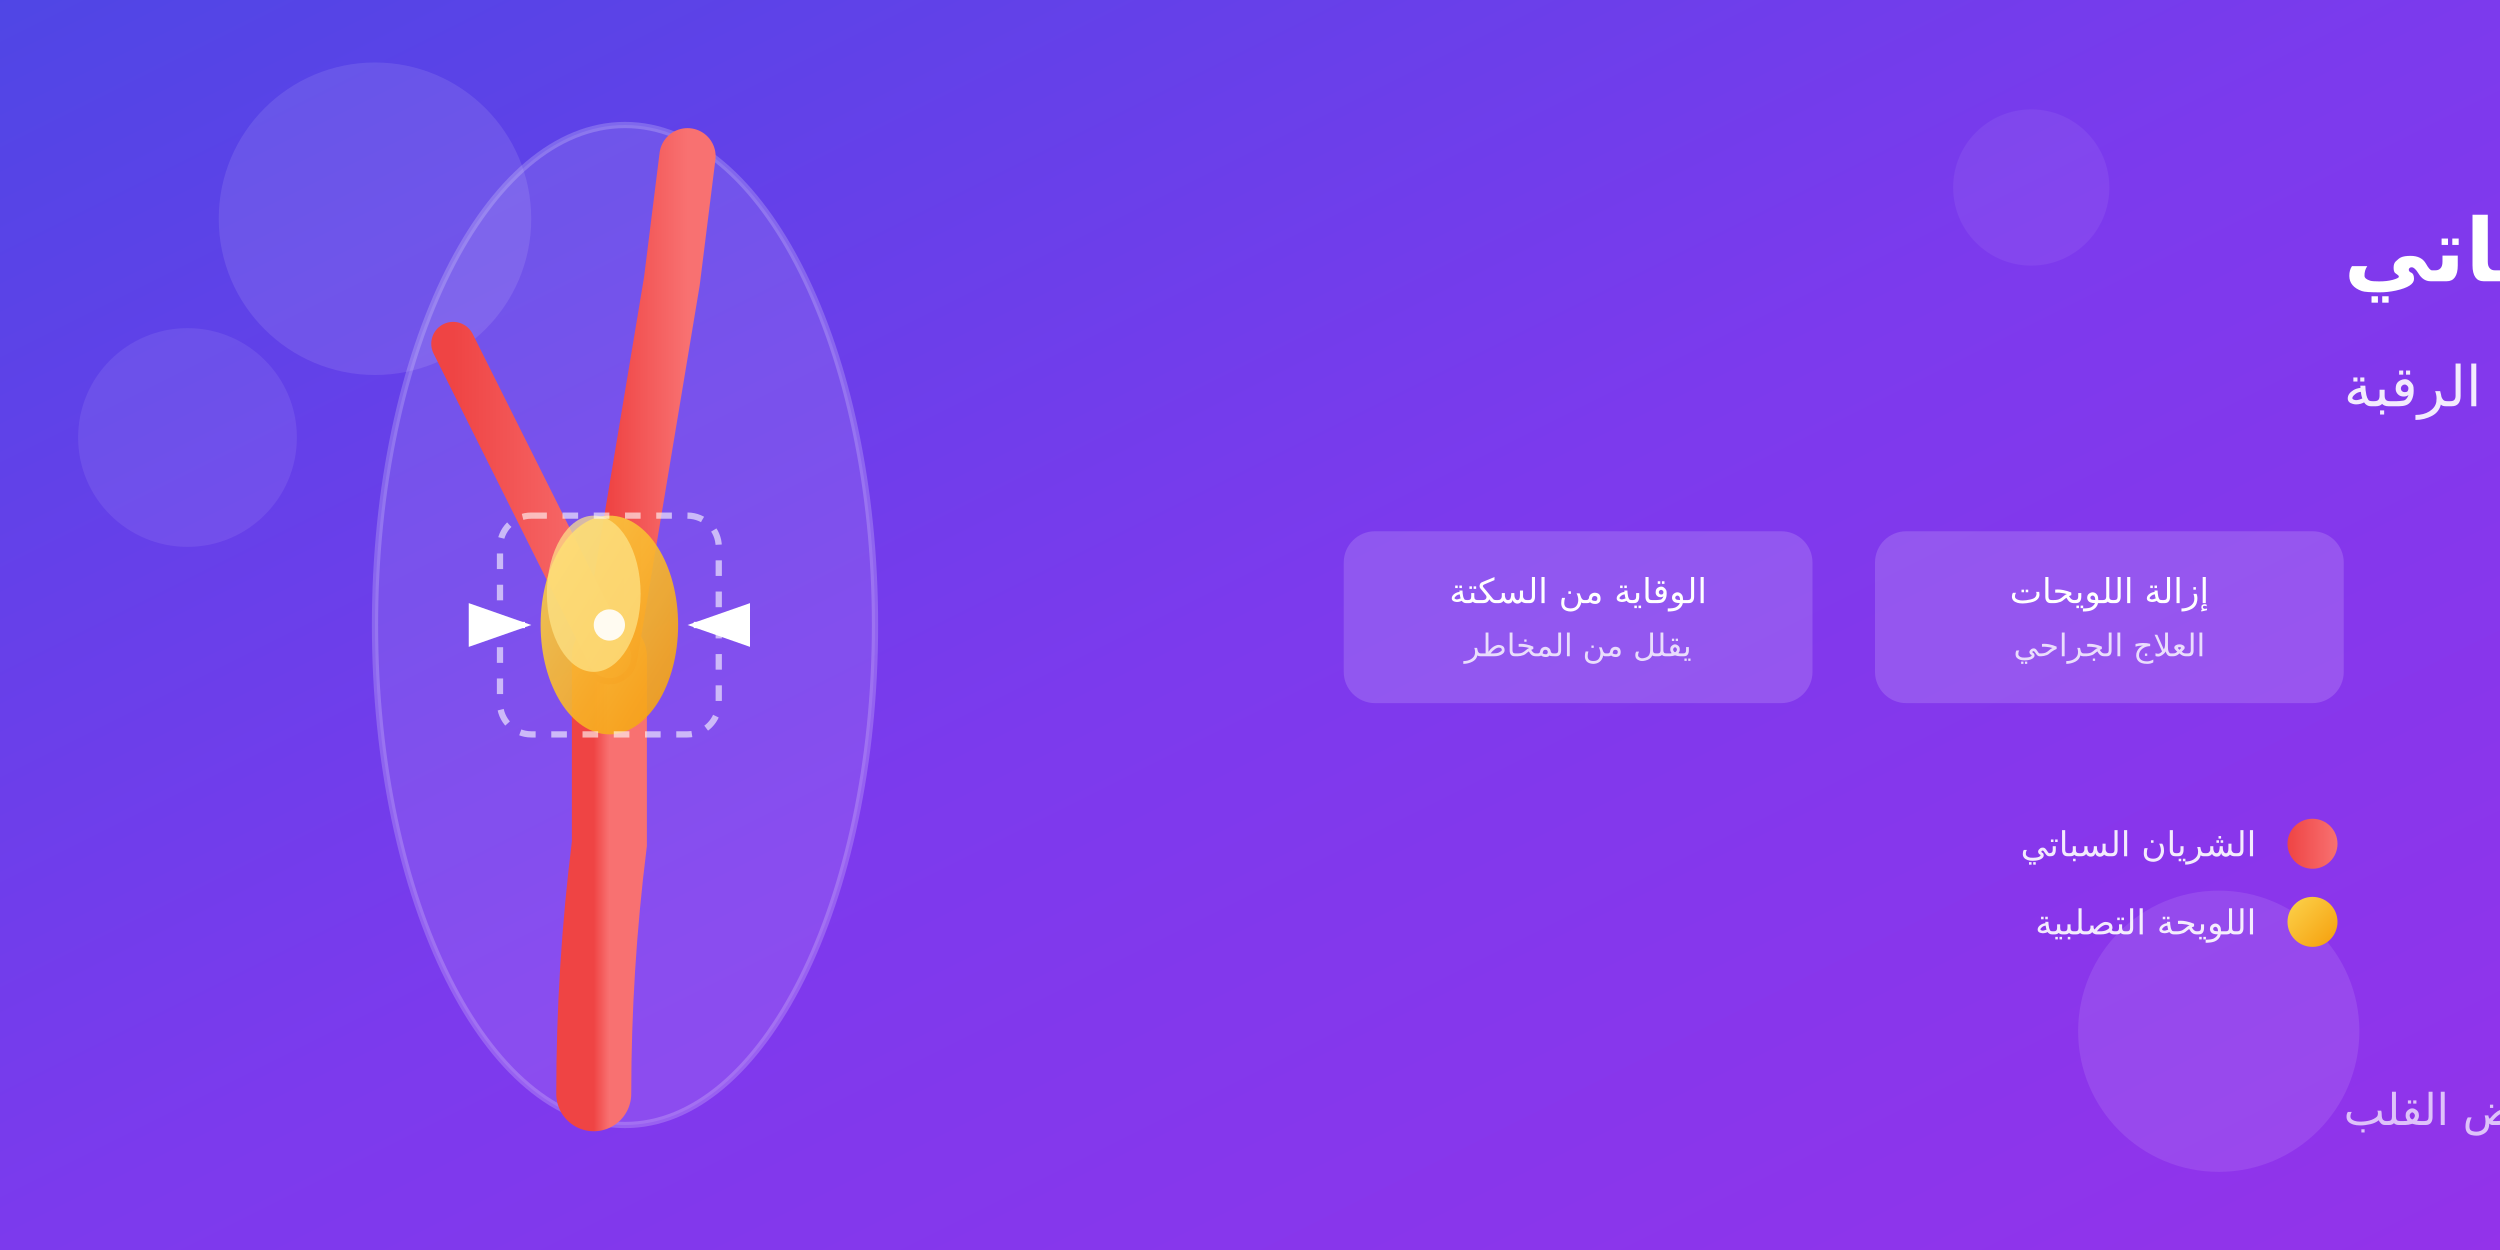
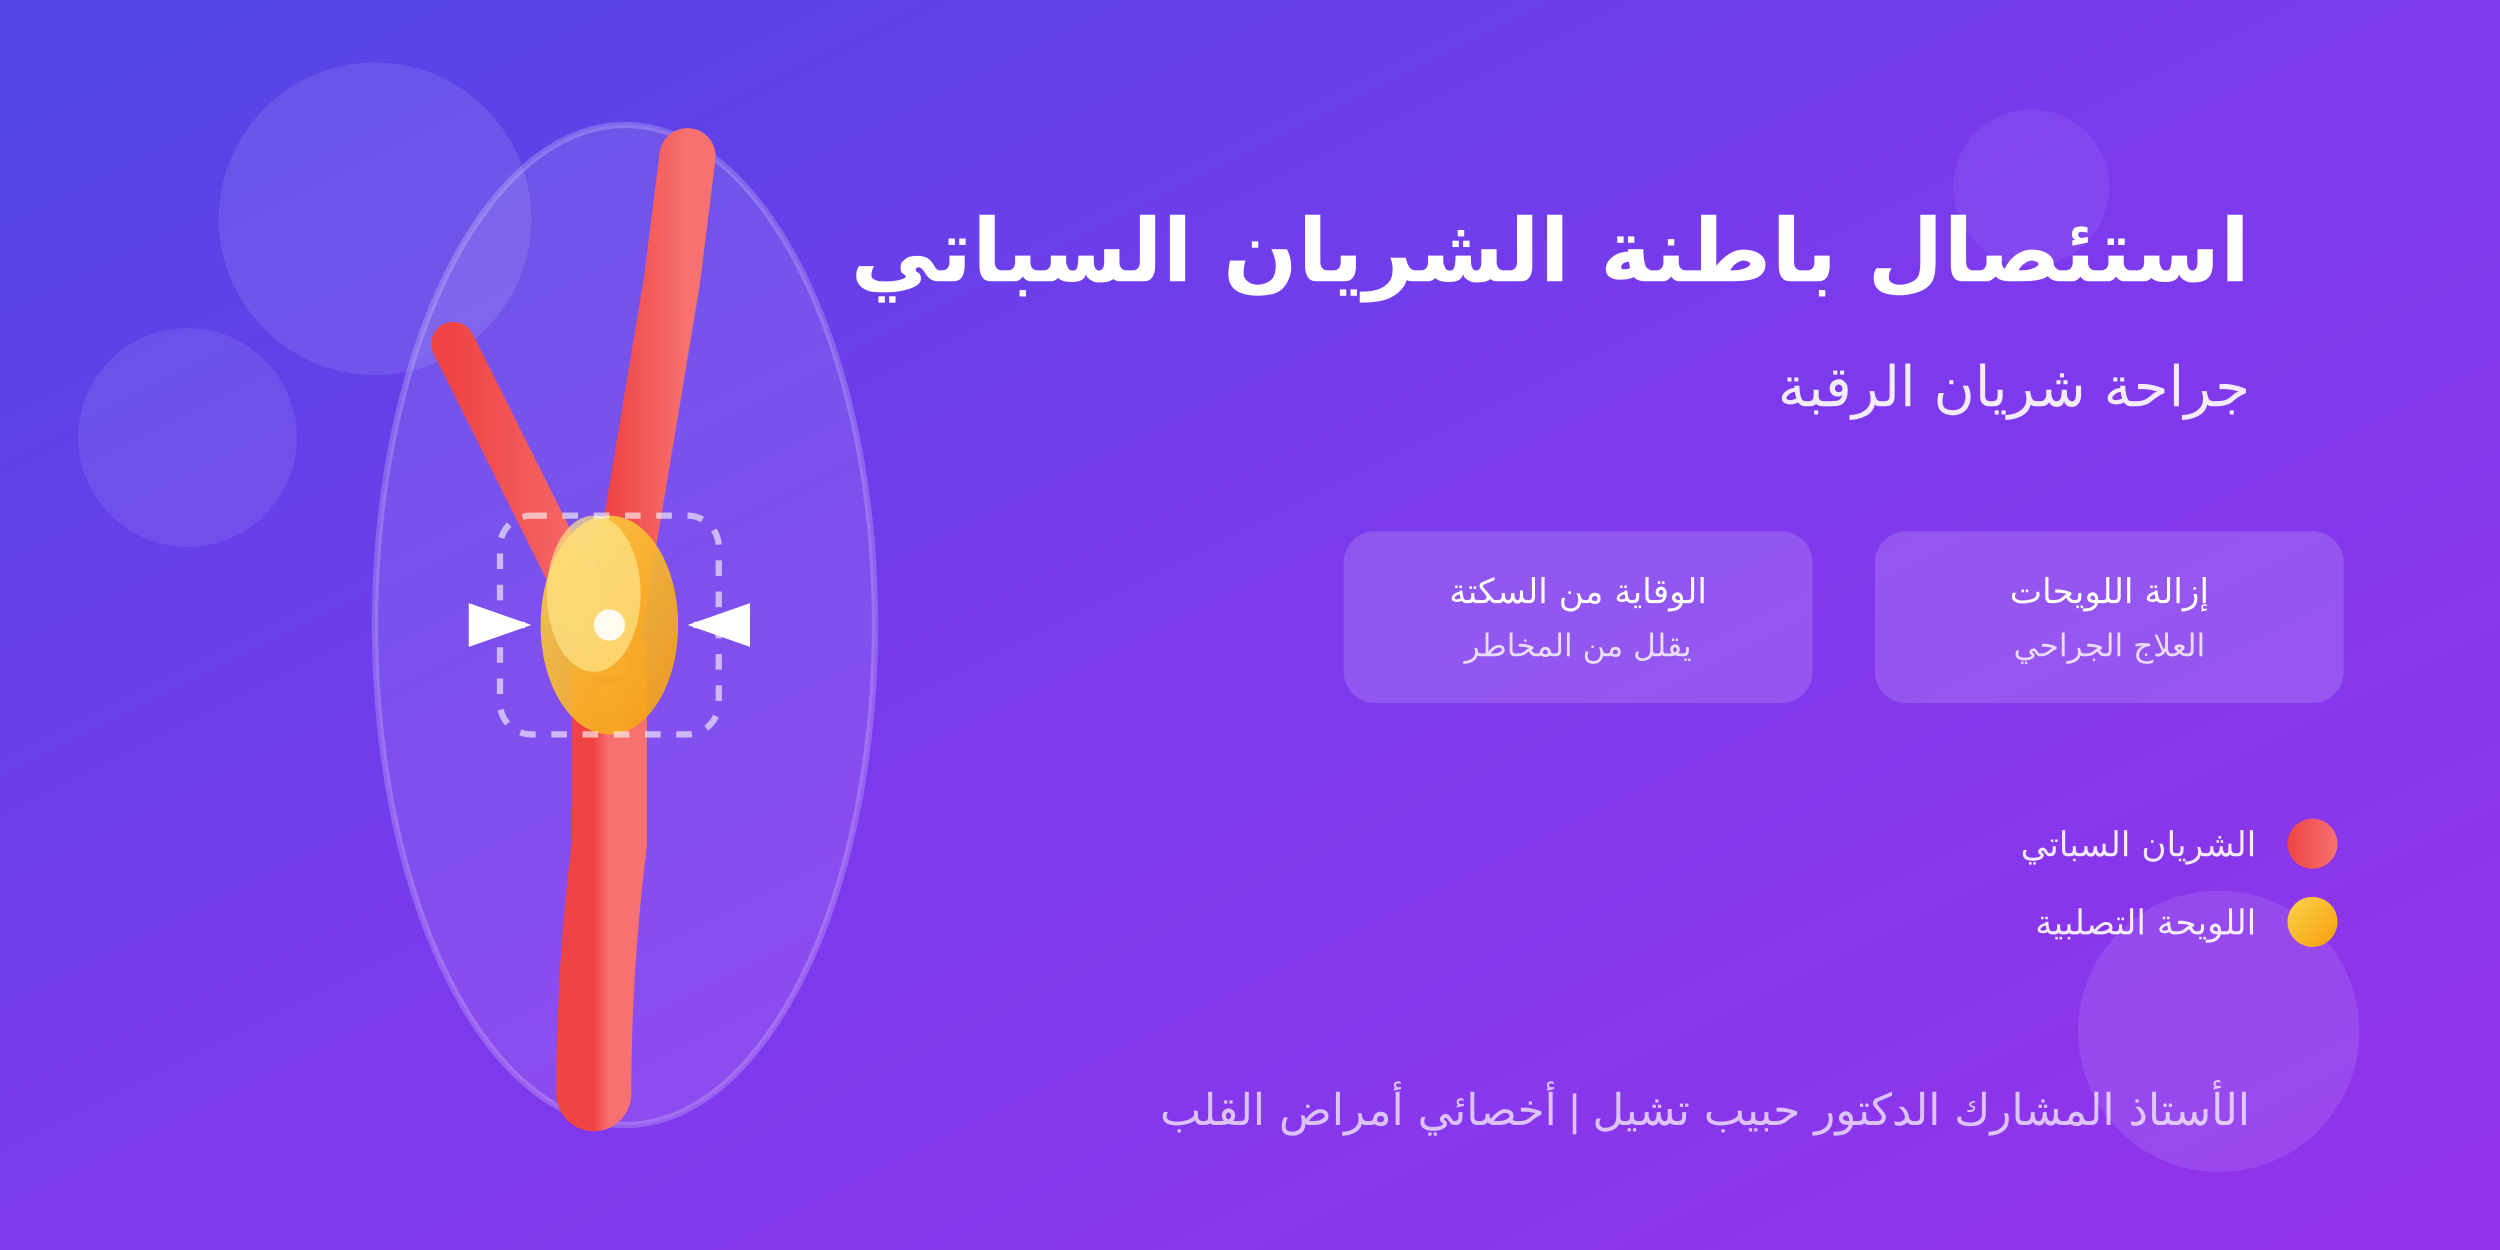
<svg xmlns="http://www.w3.org/2000/svg" viewBox="0 0 800 400">
  <defs>
    <linearGradient id="bgGrad" x1="0%" y1="0%" x2="100%" y2="100%">
      <stop offset="0%" style="stop-color:#4F46E5;stop-opacity:1" />
      <stop offset="50%" style="stop-color:#7C3AED;stop-opacity:1" />
      <stop offset="100%" style="stop-color:#9333EA;stop-opacity:1" />
    </linearGradient>
    <linearGradient id="arteryGrad" x1="0%" y1="0%" x2="100%" y2="0%">
      <stop offset="0%" style="stop-color:#EF4444;stop-opacity:1" />
      <stop offset="100%" style="stop-color:#F87171;stop-opacity:1" />
    </linearGradient>
    <linearGradient id="plaqueGrad" x1="0%" y1="0%" x2="100%" y2="100%">
      <stop offset="0%" style="stop-color:#FCD34D;stop-opacity:1" />
      <stop offset="100%" style="stop-color:#F59E0B;stop-opacity:1" />
    </linearGradient>
  </defs>
  <rect width="800" height="400" fill="url(#bgGrad)" />
  <circle cx="120" cy="70" r="50" fill="rgba(255,255,255,0.1)" />
  <circle cx="60" cy="140" r="35" fill="rgba(255,255,255,0.08)" />
  <circle cx="710" cy="330" r="45" fill="rgba(255,255,255,0.1)" />
  <circle cx="650" cy="60" r="25" fill="rgba(255,255,255,0.06)" />
  <g transform="translate(100, 30)">
    <ellipse cx="100" cy="170" rx="80" ry="160" fill="rgba(255,255,255,0.1)" stroke="rgba(255,255,255,0.2)" stroke-width="2" />
    <path d="M 90 320 Q 90 280, 95 240 L 95 180" fill="none" stroke="url(#arteryGrad)" stroke-width="24" stroke-linecap="round" />
    <path d="M 95 180 Q 100 150, 105 120 Q 110 90, 115 60 L 120 20" fill="none" stroke="url(#arteryGrad)" stroke-width="18" stroke-linecap="round" />
    <path d="M 95 180 Q 80 150, 65 120 Q 55 100, 45 80" fill="none" stroke="url(#arteryGrad)" stroke-width="14" stroke-linecap="round" />
    <ellipse cx="95" cy="170" rx="22" ry="35" fill="url(#plaqueGrad)" opacity="0.9" />
    <ellipse cx="90" cy="160" rx="15" ry="25" fill="#FDE68A" opacity="0.7" />
    <path d="M 55 170 L 68 170" stroke="white" stroke-width="2" marker-end="url(#arrowhead)" />
    <path d="M 135 170 L 122 170" stroke="white" stroke-width="2" marker-end="url(#arrowhead)" />
    <rect x="60" y="135" width="70" height="70" rx="10" fill="none" stroke="rgba(255,255,255,0.6)" stroke-width="2" stroke-dasharray="5,5">
      <animate attributeName="stroke-opacity" values="0.6;1;0.6" dur="2s" repeatCount="indefinite" />
    </rect>
    <circle cx="95" cy="170" r="5" fill="rgba(255,255,255,0.9)">
      <animate attributeName="r" values="5;8;5" dur="1.2s" repeatCount="indefinite" />
      <animate attributeName="opacity" values="1;0.5;1" dur="1.2s" repeatCount="indefinite" />
    </circle>
  </g>
  <defs>
    <marker id="arrowhead" markerWidth="10" markerHeight="7" refX="9" refY="3.5" orient="auto">
      <polygon points="0 0, 10 3.5, 0 7" fill="white" />
    </marker>
  </defs>
-   <text x="750" y="90" font-family="Arial, sans-serif" font-size="28" font-weight="bold" fill="white" text-anchor="end" direction="rtl">
+   <text x="720" y="90" font-family="Arial, sans-serif" font-size="28" font-weight="bold" fill="white" text-anchor="end">
    استئصال باطنة الشريان السباتي
  </text>
-   <text x="750" y="130" font-family="Arial, sans-serif" font-size="18" fill="rgba(255,255,255,0.9)" text-anchor="end" direction="rtl">
+   <text x="720" y="130" font-family="Arial, sans-serif" font-size="18" fill="rgba(255,255,255,0.9)" text-anchor="end">
    جراحة شريان الرقبة
  </text>
  <g transform="translate(600, 170)">
    <rect x="0" y="0" width="150" height="55" rx="10" fill="rgba(255,255,255,0.15)" />
    <text x="75" y="23" font-family="Arial, sans-serif" font-size="11" fill="white" text-anchor="middle">إزالة اللويحات</text>
    <text x="75" y="40" font-family="Arial, sans-serif" font-size="10" fill="rgba(255,255,255,0.8)" text-anchor="middle">العلاج الجراحي</text>
  </g>
  <g transform="translate(430, 170)">
    <rect x="0" y="0" width="150" height="55" rx="10" fill="rgba(255,255,255,0.15)" />
    <text x="75" y="23" font-family="Arial, sans-serif" font-size="11" fill="white" text-anchor="middle">الوقاية من السكتة</text>
    <text x="75" y="40" font-family="Arial, sans-serif" font-size="10" fill="rgba(255,255,255,0.8)" text-anchor="middle">يقلل من المخاطر</text>
  </g>
  <g transform="translate(600, 260)">
    <circle cx="140" cy="10" r="8" fill="url(#arteryGrad)" />
    <text x="122" y="14" font-family="Arial, sans-serif" font-size="11" fill="rgba(255,255,255,0.9)" text-anchor="end">الشريان السباتي</text>
    <circle cx="140" cy="35" r="8" fill="url(#plaqueGrad)" />
    <text x="122" y="39" font-family="Arial, sans-serif" font-size="11" fill="rgba(255,255,255,0.9)" text-anchor="end">اللويحة التصلبية</text>
  </g>
-   <text x="750" y="360" font-family="Arial, sans-serif" font-size="14" fill="rgba(255,255,255,0.7)" text-anchor="end" direction="rtl">
+   <text x="720" y="360" font-family="Arial, sans-serif" font-size="14" fill="rgba(255,255,255,0.7)" text-anchor="end">
    الأستاذ المشارك الدكتور حبيب تشيل | أخصائي أمراض القلب
  </text>
</svg>
